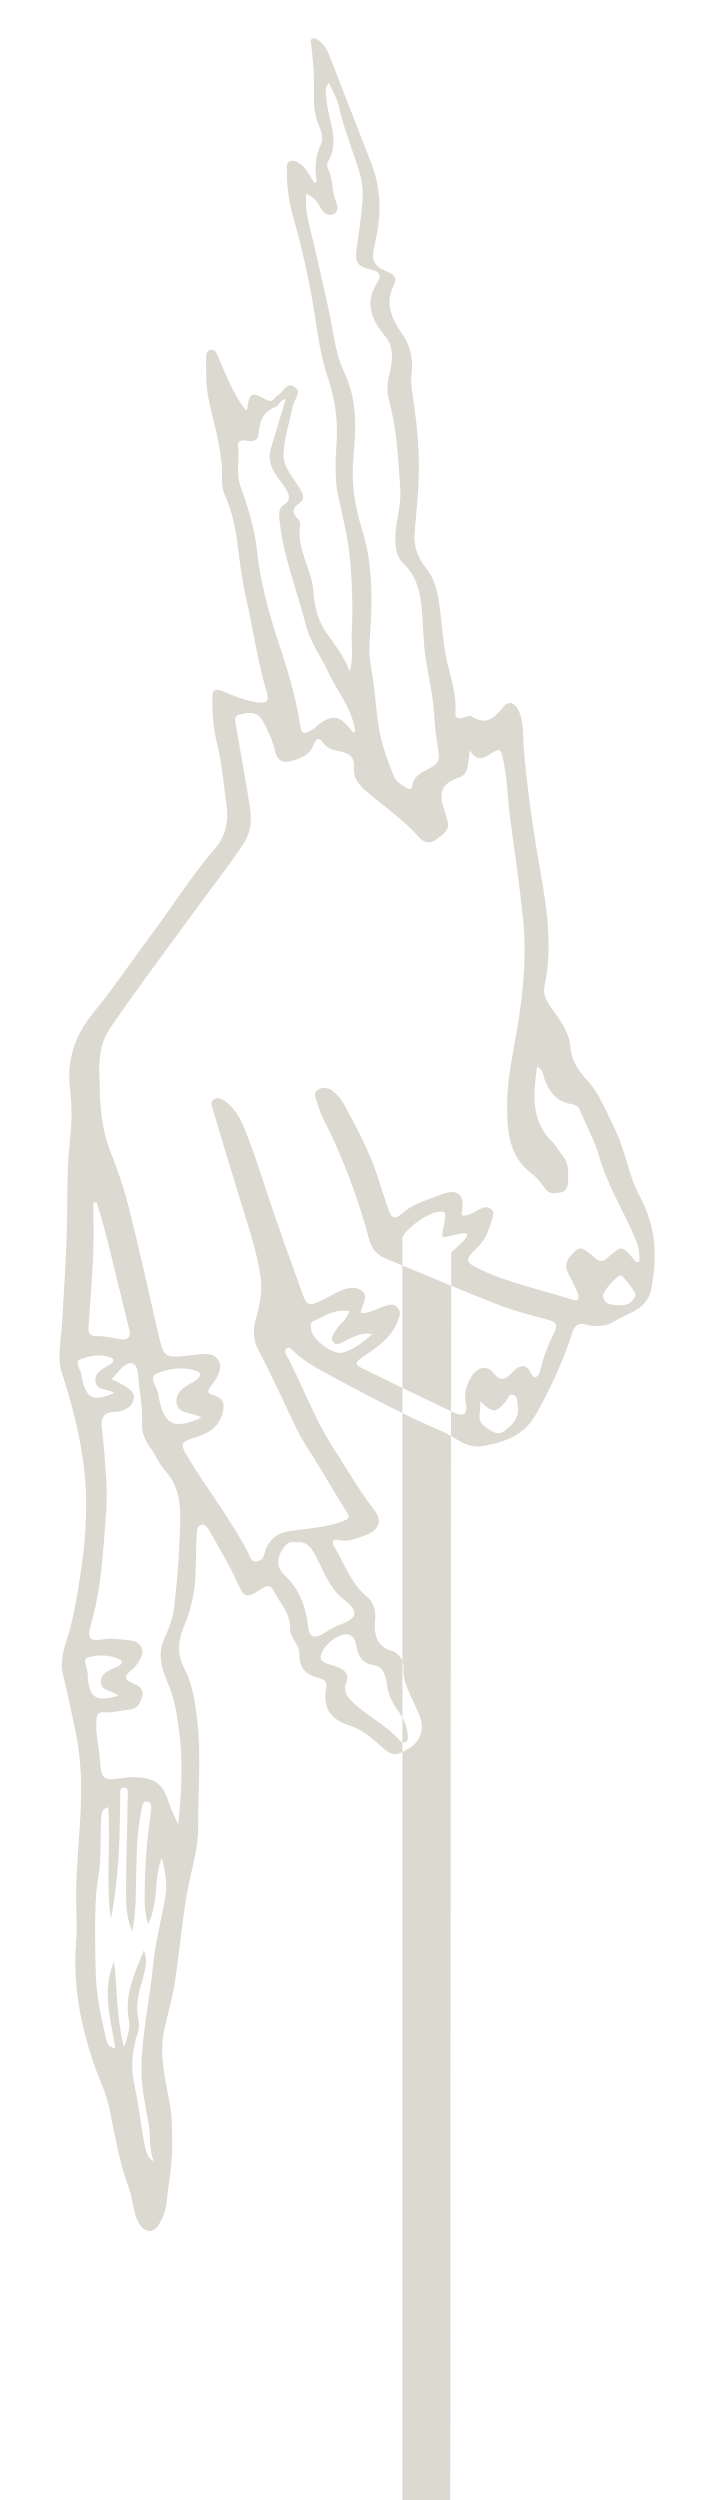
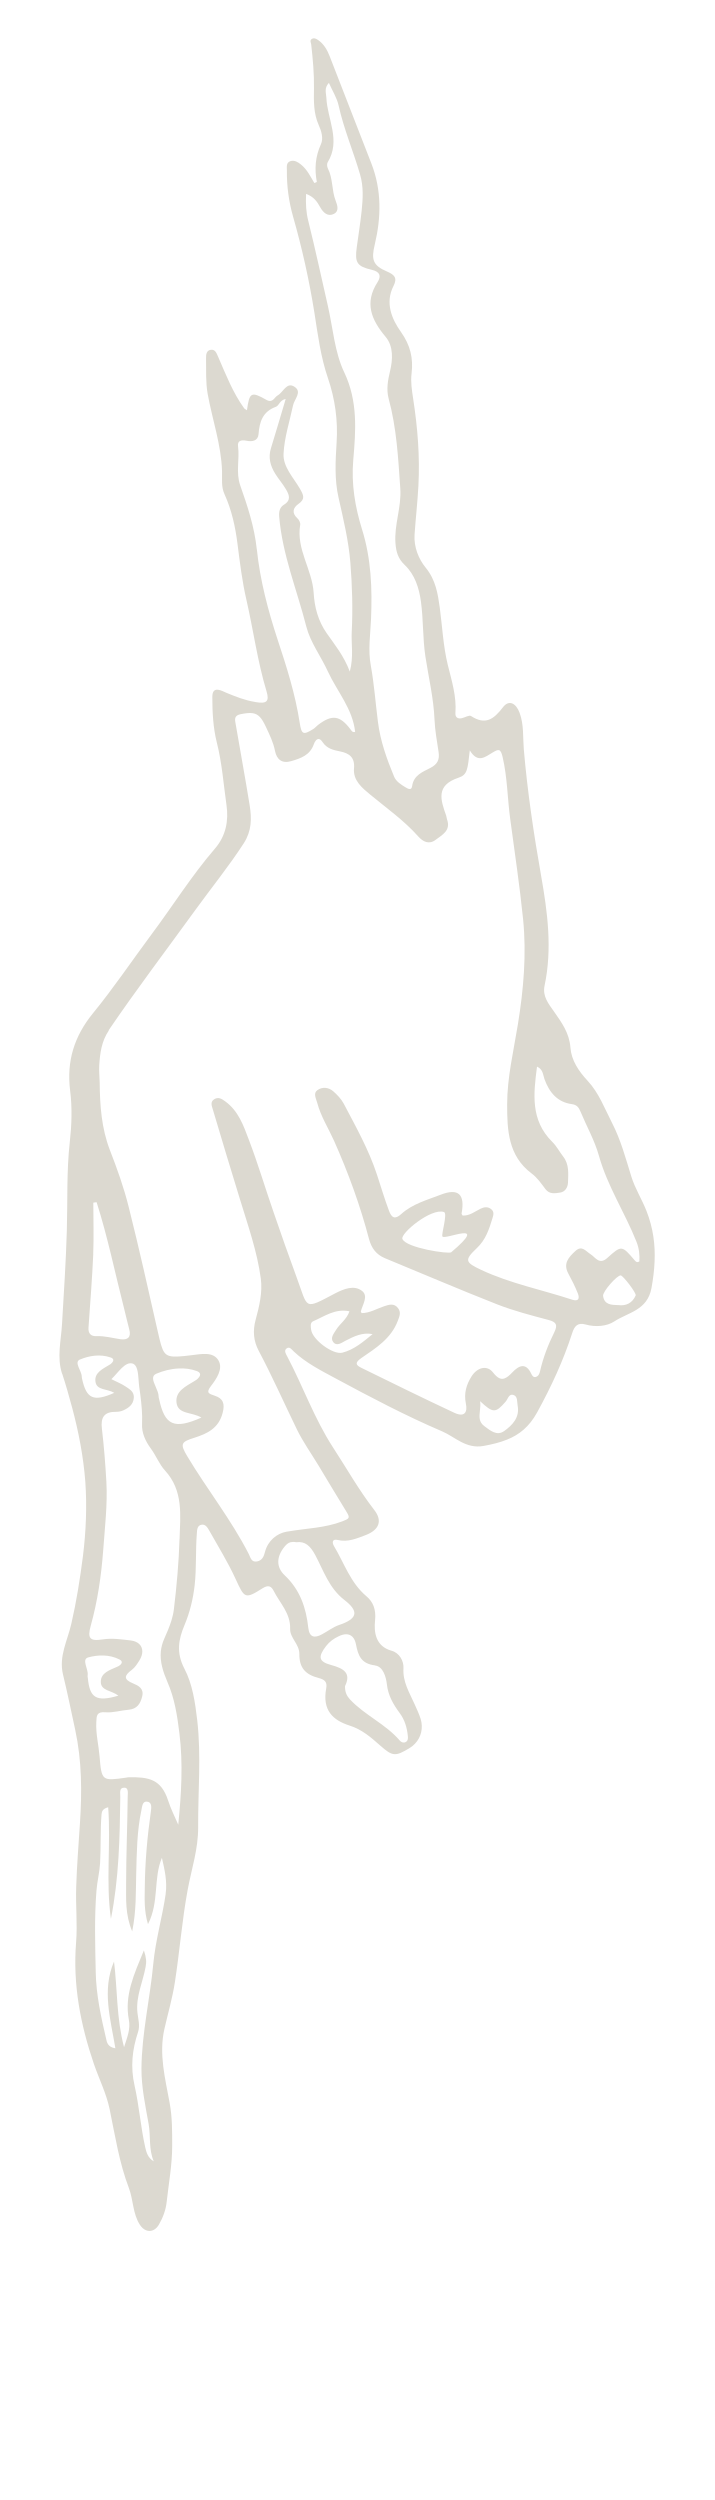
<svg xmlns="http://www.w3.org/2000/svg" id="eCl2gNp0Mfh1" viewBox="0 0 12 42" shape-rendering="geometricPrecision" text-rendering="geometricPrecision">
-   <path id="eCl2gNp0Mfh2" d="M19.228,20.219c-.074-.223-.137-.45-.198-.676-.128-.478-.221-.964-.259-1.457-.034-.491-.014-.98.047-1.473.058-.451.128-.896.23-1.338.074-.327.25-.64.164-.998-.088-.361-.162-.728-.241-1.092-.133-.615-.135-1.228-.094-1.849.027-.419.061-.838.074-1.257.013-.365-.027-.732.002-1.095.067-.831-.086-1.622-.352-2.403-.103-.299-.246-.581-.311-.894-.108-.525-.189-1.056-.381-1.559-.088-.236-.074-.5-.214-.719-.104-.165-.281-.169-.379.002-.079.138-.135.284-.153.453-.04.365-.108.728-.108,1.097c0,.284-.002.566.049.847.088.486.218.969.104,1.469-.07.308-.16.613-.207.924-.094.606-.14,1.219-.252,1.822-.076.412-.21.804-.207,1.237.004.703-.063,1.406.018,2.111.041.354.095.719.254,1.021.165.317.115.579,0,.854-.108.257-.171.516-.203.793-.038.34-.016.68-.043,1.02-.005.072-.005.162-.095.176-.072.013-.115-.054-.147-.11-.178-.318-.372-.629-.523-.96-.178-.387-.185-.406-.538-.183-.108.067-.167.04-.214-.052-.122-.243-.336-.444-.326-.752.005-.18-.183-.302-.182-.495.002-.27-.113-.408-.385-.477-.115-.031-.169-.077-.146-.203.081-.433-.129-.629-.462-.736-.245-.077-.423-.234-.604-.394-.243-.214-.297-.225-.588-.045-.038.023-.07.05-.099.081-.122.126-.167.311-.112.491.032.099.077.196.12.291.101.228.237.439.219.712-.007.14.079.299.234.342.324.09.351.376.327.602-.022.216.04.365.171.475.318.268.439.656.642.993.043.076.027.142-.072.119-.205-.05-.383.031-.563.099-.257.101-.329.279-.162.493.304.392.545.822.815,1.236.369.568.592,1.205.905,1.798.023.045.07.112.013.156-.061.047-.103-.022-.142-.058-.243-.23-.543-.379-.833-.536-.687-.37-1.381-.736-2.099-1.043-.257-.11-.469-.351-.818-.288-.169.031-.324.068-.466.126-.237.095-.435.25-.592.536-.279.509-.518,1.023-.694,1.57-.043.133-.106.212-.264.167-.196-.056-.421-.036-.567.061-.27.178-.653.216-.734.658-.032.176-.054.349-.061.518-.016.338.027.667.158,1.002.092.236.228.446.302.687.11.356.207.719.378,1.052.147.286.261.597.484.836.178.191.322.406.34.656.022.291.173.495.326.714.104.149.23.297.185.509-.155.728-.059,1.453.068,2.171.146.829.27,1.658.342,2.498.02.239-.004.486.083.721.07.191.21.266.329.11.183-.239.347-.358.631-.173.036.023.12-.029.182-.043.081-.018.131.018.126.101-.025.331.074.64.151.953.09.37.108.752.158,1.129.038.277.081.549.277.789.142.173.237.41.221.655-.022.322-.059.642-.076.964-.031.579.016,1.153.104,1.721.025.169.052.329.031.498-.036.3.023.556.21.82.18.252.318.574.147.908-.085.165-.011.225.129.286.281.119.313.237.241.534-.128.536-.138,1.074.068,1.602.277.705.547,1.414.824,2.119.047.12.112.236.221.313.041.029.088.056.135.023.041-.031.011-.072.007-.11-.032-.29-.059-.577-.054-.87.004-.236.011-.486-.094-.719-.052-.113-.097-.264-.043-.379.112-.245.128-.487.081-.743c0-.004.025-.013.049-.022.077.129.144.27.266.367.059.047.126.088.2.067.095-.027.076-.115.076-.185.004-.309-.038-.617-.122-.912-.178-.624-.318-1.253-.421-1.896-.068-.435-.124-.878-.27-1.302-.138-.406-.198-.829-.169-1.268.023-.36.043-.732-.038-1.084-.095-.428-.2-.854-.234-1.289-.036-.453-.05-.91-.027-1.363.013-.239-.041-.487.038-.786.12.317.299.531.455.755.173.246.243.522.259.797.027.464.349.865.266,1.347-.007.04.023.101.056.129.117.108.085.209-.022.284-.138.097-.101.171-.029.299.128.221.338.433.324.694-.016.32-.12.635-.187.951-.025.126-.187.268-.029.37.156.103.221-.11.333-.171.068-.038.094-.158.221-.088.302.171.336.151.385-.205.031.022.047.027.056.04.223.309.36.664.511,1.011.031.067.054.153.142.144.092-.009.101-.097.099-.171-.004-.234.009-.468-.032-.701-.092-.509-.268-1.004-.284-1.527-.004-.153.02-.306-.049-.455-.142-.313-.214-.644-.257-.986-.047-.369-.092-.741-.176-1.102-.137-.599-.218-1.212-.396-1.802-.065-.21.005-.252.214-.216.005.002.013.002.018.004.198.032.374.104.556.178.081.032.284.162.282-.083c0-.299-.016-.606-.088-.894-.104-.41-.133-.827-.192-1.241-.045-.309.013-.61.23-.86.46-.534.833-1.133,1.254-1.696.385-.518.746-1.056,1.155-1.556.367-.451.523-.942.45-1.527-.043-.335-.031-.683.007-1.02.065-.581.041-1.165.058-1.744.018-.617.059-1.23.095-1.845.018-.326.106-.658-.002-.987Zm-.504-6.001c0,.016.005.034,0,.049-.014.12.126.309-.011.347-.189.052-.415.061-.615-.04-.058-.029-.063-.07-.013-.112.018-.016.04-.027.063-.036.14-.063.317-.115.317-.295s-.214-.167-.347-.273c.439-.129.57-.045.604.36ZM17.183,9.943c.067-.464.201-.914.245-1.381.065-.691.228-1.374.234-2.068.002-.367-.077-.736-.142-1.099-.043-.245.002-.496-.101-.736.117.068.146.178.169.279.09.401.119.815.209,1.212.086.376.047.716-.068,1.065-.043.129,0,.259.013.385.032.318-.108.601-.162.899-.02.101-.014.185.034.327.194-.471.388-.888.297-1.369-.036-.185.031-.343.095-.543.153.583.129,1.142.198,1.692.243-.57.068-1.137-.027-1.714.151.023.169.12.183.189.101.432.196.863.205,1.311.011.538.029,1.074-.014,1.611-.014.183-.061.361-.072.549-.018.322-.002.644-.029.966-.005.059-.029.11-.131.135-.054-.739.05-1.476-.054-2.203-.158.798-.176,1.601-.185,2.403-.002.081.029.189-.081.187-.09,0-.065-.122-.065-.183.005-.572.031-1.146.031-1.719-.002-.293.022-.595-.12-.937-.083.412-.07.768-.079,1.122-.011.428-.014.854-.103,1.273-.014.07-.02.176-.106.169-.106-.007-.092-.115-.081-.196.07-.495.115-.993.12-1.493.002-.228.018-.462-.063-.732-.225.441-.103.901-.275,1.311-.054-.236-.108-.468-.074-.712Zm-.273,7.01c.014-.466.056-.932.112-1.394.009-.074.027-.147.049-.221.038-.12.088-.239.14-.354.038-.085.059-.167.068-.25.02-.207-.043-.403-.131-.608-.14-.318-.194-.665-.236-1.013-.074-.597-.038-1.194.023-1.804.068.158.149.315.201.48.138.423.387.464.779.457.016,0,.031-.005.047-.007.477-.068.487-.068.527.415.018.227.077.45.065.68-.005.133-.009.21-.182.196-.149-.013-.304.038-.457.05-.165.014-.234.119-.268.266-.038.155.079.212.176.252.198.081.183.156.029.27-.063.047-.108.12-.151.189-.038.061-.056.122-.056.174c0,.115.081.2.23.218.182.02.363.05.554.02.261-.041.302.027.234.273-.135.486-.207.982-.245,1.484-.032.453-.088.905-.063,1.36.02.349.047.696.088,1.043.029.228-.047.34-.281.336-.047,0-.099.009-.142.029-.106.049-.196.112-.207.246-.002.022,0,.04.004.058.018.083.092.122.155.165.079.054.171.09.284.147-.138.133-.27.351-.417.309-.094-.025-.11-.174-.12-.317-.004-.05-.007-.101-.013-.146-.007-.052-.014-.104-.022-.156-.023-.187-.043-.378-.034-.568.011-.185-.07-.352-.176-.496-.101-.138-.165-.308-.275-.428-.369-.401-.304-.885-.29-1.356Zm.059,2.689c-.031-.232-.302-.176-.491-.291.54-.239.723-.153.834.36.002.02.013.043.011.061.002.112.11.257.11.354c0,.04-.018.072-.065.092-.133.056-.284.097-.439.103-.119.007-.239-.007-.356-.049-.079-.027-.092-.079-.034-.14.02-.025.045-.041.074-.058.169-.104.387-.201.356-.432Zm-3.921-5.188c-.16-.018-.218-.228-.234-.37-.025-.225-.126-.397-.252-.568-.101-.135-.146-.29-.162-.453-.004-.041-.005-.081.023-.108.007-.005.014-.011.025-.016.043-.018.083,0,.11.031.281.329.691.5.984.813.065.07.101.146.099.263-.126.259.023.349.272.417.255.068.263.164.101.376-.068.088-.151.146-.245.191-.056.027-.106.041-.149.041-.101,0-.171-.068-.196-.201-.043-.223-.103-.381-.376-.414Zm.606,1.295c-.279-.216-.259-.352.032-.469.022-.007.045-.016.07-.025.12-.041.225-.124.34-.185.144-.079.248-.065.27.126.043.397.162.752.466,1.039.173.162.165.37.002.568-.036.043-.07.074-.117.086-.031.007-.067.009-.113,0-.174.022-.275-.067-.376-.255-.164-.308-.273-.653-.574-.885Zm.655,5.33c.009.065.027.147-.04.176-.223.095-.432.255-.716.196.056-.164.189-.243.263-.365.047-.076.12-.16.059-.241-.07-.092-.164-.018-.239.022-.167.085-.335.173-.54.133.185-.151.365-.308.599-.367.185-.045.586.257.613.446Zm-3.811-1.994c.144-.104.277.013.39.097.113.083.101.187.088.308-.007.059-.013.12-.004.185-.257-.241-.306-.237-.504-.009-.04.045-.059.137-.126.137-.007,0-.016-.002-.025-.004-.092-.027-.072-.135-.086-.21-.045-.236.103-.387.266-.504ZM8.25,21.573c.131.004.27.007.293.182.011.085-.279.412-.349.405-.047-.005-.315-.352-.295-.397.067-.149.187-.212.351-.189Zm5.406,18.425c.191.401.223.876.324,1.316.128.559.248,1.12.387,1.678.043.169.052.333.043.532-.155-.056-.219-.155-.279-.263s-.151-.194-.273-.131c-.104.054-.068.167-.031.263.079.203.05.435.153.635.016.032.022.09.004.119-.266.432.007.851.025,1.275.004.094.049.191-.05.295-.068-.156-.158-.295-.191-.444-.103-.468-.291-.906-.424-1.363-.072-.245-.056-.48-.032-.719.025-.241.065-.482.097-.723.041-.3-.002-.376-.299-.444-.16-.038-.189-.122-.112-.243.264-.41.124-.743-.158-1.079-.16-.189-.142-.455-.09-.673.045-.189.077-.367.029-.549-.158-.581-.189-1.178-.23-1.775-.027-.369.124-.718.095-1.084-.013-.169-.05-.302-.183-.428-.2-.189-.284-.457-.32-.723-.049-.358-.034-.727-.088-1.084-.063-.414-.162-.822-.18-1.243-.009-.218-.049-.433-.081-.647-.022-.149.023-.239.162-.311.151-.079.331-.142.361-.36.013-.086.072-.059.128-.025.092.056.187.115.228.212.146.351.273.707.32,1.086.047.369.074.741.14,1.106.058.311.009.611-.004.919-.025.599-.005,1.192.178,1.775.137.441.214.894.173,1.369-.05.583-.094,1.158.178,1.732Zm1.728-3.491c.047.441.183.851.327,1.259.09.259.009.516.043.773.016.113-.068.128-.162.11-.115-.025-.232-.007-.243.128-.018.248-.085.448-.342.541-.067.025-.072.129-.194.156.007-.025.014-.052.022-.077.094-.313.178-.604.268-.894.059-.187.013-.352-.085-.509-.065-.104-.146-.196-.207-.3-.065-.108-.115-.219.038-.311.081-.05.101-.137.092-.236-.063-.752-.352-1.448-.536-2.171-.079-.311-.29-.588-.426-.887-.183-.396-.489-.736-.538-1.192.054-.018.072.025.095.054.207.273.363.293.64.081.032-.025.058-.058.092-.079.201-.126.232-.106.268.124.086.561.257,1.102.435,1.638.192.586.349,1.18.412,1.791Zm2.926-9.505c-.55.809-1.142,1.588-1.716,2.381-.318.439-.66.86-.955,1.316-.156.245-.156.487-.115.745.088.55.191,1.099.284,1.649.014.079-.002.131-.104.153-.101.02-.176.029-.237.02-.115-.016-.182-.095-.264-.272-.072-.155-.147-.304-.18-.477-.034-.165-.137-.252-.32-.198-.191.056-.37.117-.446.333-.018.052-.052.104-.094.104-.023,0-.05-.018-.077-.059-.086-.131-.214-.16-.351-.187-.178-.036-.291-.117-.272-.333.023-.241-.164-.39-.318-.518-.324-.268-.669-.511-.95-.827-.094-.106-.214-.167-.344-.068s-.306.183-.225.405c.007.023.009.049.016.072.11.311.212.599-.243.75-.178.059-.18.164-.223.541-.16-.268-.311-.124-.448-.045-.12.072-.16.085-.2-.085-.095-.406-.095-.82-.151-1.23-.088-.658-.187-1.316-.254-1.976-.07-.696-.009-1.387.103-2.079.085-.523.212-1.047.212-1.581c0-.502-.018-1.014-.484-1.363-.108-.079-.191-.2-.273-.309-.081-.106-.189-.083-.29-.068s-.151.106-.155.196c-.005.176-.027.358.094.514.074.095.131.209.218.293.432.428.37.948.3,1.485-.12-.054-.117-.16-.147-.246-.094-.261-.254-.457-.543-.495-.099-.014-.135-.067-.169-.147-.12-.291-.279-.568-.365-.876-.167-.597-.511-1.119-.739-1.691-.054-.133-.067-.263-.059-.392.049-.032.07-.004.092.02.252.295.259.304.54.049.16-.147.239.014.329.07.103.065.174.187.306.063.128-.119.245-.243.137-.442-.07-.128-.135-.259-.189-.394-.038-.099-.014-.165.115-.122.595.196,1.218.318,1.791.586.32.151.342.192.092.43-.178.165-.245.376-.311.593-.02.063-.038.128.025.178.065.054.14.043.207.011.115-.056.218-.144.358-.137.007.014.023.029.02.041-.07.376.059.509.415.37.266-.103.556-.18.777-.381.124-.113.191-.076.243.067.088.236.16.477.237.712.164.498.417.946.658,1.405.049.09.126.171.203.239.094.083.221.094.317.023.085-.061.025-.164.002-.248-.07-.268-.221-.502-.333-.752-.281-.631-.516-1.275-.691-1.942-.049-.18-.142-.304-.313-.376-.739-.304-1.473-.62-2.217-.912-.329-.129-.676-.218-1.018-.309-.156-.041-.18-.101-.112-.241.122-.245.221-.502.282-.77.011-.052.031-.097.081-.113.049-.016.074.023.092.061.108.23.246.164.376.027.054-.058.103-.099.151-.117.068-.027.138,0,.228.115.115.151.309.108.426-.077.101-.16.153-.333.112-.532-.009-.047-.013-.086-.009-.119.013-.106.097-.133.237-.067.615.288,1.225.588,1.834.887.11.054.14.099,0,.196-.282.194-.586.381-.718.734-.032.086-.07.164-.005.25.077.104.182.068.268.04.151-.049.29-.138.451-.138.011.02.018.027.016.034-.034.135-.153.302-.025.403.158.124.361.041.529-.045.633-.333.532-.313.764.313.156.423.306.851.453,1.279.167.48.311.969.493,1.444.104.277.205.566.464.754.07.052.138.095.221.041.081-.052.045-.133.025-.2-.176-.59-.352-1.18-.534-1.768-.158-.52-.342-1.034-.414-1.574-.036-.272.031-.55.103-.815.059-.218.041-.417-.061-.61-.27-.509-.502-1.034-.754-1.552-.12-.246-.281-.473-.423-.707-.187-.311-.372-.62-.561-.928-.072-.117-.05-.129.085-.182.347-.133.705-.137,1.057-.198.016-.002.031-.004.047-.007.191-.034.367-.178.424-.397.023-.094.058-.173.16-.191.113-.02.128.083.162.149.347.678.822,1.275,1.212,1.926.149.248.128.286-.142.37-.252.081-.475.185-.554.487-.05.185-.009.29.155.342.117.04.178.056.077.189-.113.146-.246.343-.151.507.106.182.342.126.538.104.103-.013.185-.022.254-.025.293-.016.309.065.406.486.187.822.369,1.647.575,2.464.095.385.23.761.374,1.131.165.432.196.878.2,1.331.002.113.016.227.009.34-.016.243-.045.475-.191.691Zm-6.624-3.59c-.076-.025.054-.433.031-.482-.041-.083-.957.349-.174-.313.047-.04.892-2025.085.964.263.043.11-.568.617-.82.532Zm6.929-.829c-.014.338-.002.676-.002,1.014-.022.004-.043.007-.065.009-.221-.692-.365-1.405-.545-2.108-.034-.133-.063-.268-.099-.401-.045-.158.029-.218.173-.198.158.023.313.068.478.061.103-.005.162.052.153.169-.034.486-.072.969-.094,1.453Zm.259-2.084c-.176.074-.396.112-.602.04-.061-.02-.07-.059-.027-.106.014-.018.034-.032.056-.043.129-.079.293-.153.27-.327-.022-.178-.228-.137-.372-.223.41-.182.549-.117.635.273.002.016.009.032.007.047.002.119.162.284.034.34Z" transform="matrix(-.850457 0 0-.850457 17.39717 40.2728)" fill="#dcd9d0" stroke-width="0" />
+   <path id="eCl2gNp0Mfh2" d="M19.228,20.219c-.074-.223-.137-.45-.198-.676-.128-.478-.221-.964-.259-1.457-.034-.491-.014-.98.047-1.473.058-.451.128-.896.23-1.338.074-.327.25-.64.164-.998-.088-.361-.162-.728-.241-1.092-.133-.615-.135-1.228-.094-1.849.027-.419.061-.838.074-1.257.013-.365-.027-.732.002-1.095.067-.831-.086-1.622-.352-2.403-.103-.299-.246-.581-.311-.894-.108-.525-.189-1.056-.381-1.559-.088-.236-.074-.5-.214-.719-.104-.165-.281-.169-.379.002-.079.138-.135.284-.153.453-.04.365-.108.728-.108,1.097c0,.284-.002.566.049.847.088.486.218.969.104,1.469-.07.308-.16.613-.207.924-.094.606-.14,1.219-.252,1.822-.076.412-.21.804-.207,1.237.004.703-.063,1.406.018,2.111.041.354.095.719.254,1.021.165.317.115.579,0,.854-.108.257-.171.516-.203.793-.038.34-.016.68-.043,1.02-.005.072-.005.162-.095.176-.072.013-.115-.054-.147-.11-.178-.318-.372-.629-.523-.96-.178-.387-.185-.406-.538-.183-.108.067-.167.04-.214-.052-.122-.243-.336-.444-.326-.752.005-.18-.183-.302-.182-.495.002-.27-.113-.408-.385-.477-.115-.031-.169-.077-.146-.203.081-.433-.129-.629-.462-.736-.245-.077-.423-.234-.604-.394-.243-.214-.297-.225-.588-.045-.038.023-.07.05-.099.081-.122.126-.167.311-.112.491.032.099.077.196.12.291.101.228.237.439.219.712-.007.14.079.299.234.342.324.09.351.376.327.602-.022.216.04.365.171.475.318.268.439.656.642.993.043.076.027.142-.072.119-.205-.05-.383.031-.563.099-.257.101-.329.279-.162.493.304.392.545.822.815,1.236.369.568.592,1.205.905,1.798.023.045.07.112.013.156-.061.047-.103-.022-.142-.058-.243-.23-.543-.379-.833-.536-.687-.37-1.381-.736-2.099-1.043-.257-.11-.469-.351-.818-.288-.169.031-.324.068-.466.126-.237.095-.435.25-.592.536-.279.509-.518,1.023-.694,1.57-.043.133-.106.212-.264.167-.196-.056-.421-.036-.567.061-.27.178-.653.216-.734.658-.032.176-.054.349-.061.518-.016.338.027.667.158,1.002.092.236.228.446.302.687.11.356.207.719.378,1.052.147.286.261.597.484.836.178.191.322.406.34.656.022.291.173.495.326.714.104.149.23.297.185.509-.155.728-.059,1.453.068,2.171.146.829.27,1.658.342,2.498.02.239-.004.486.083.721.07.191.21.266.329.11.183-.239.347-.358.631-.173.036.023.12-.029.182-.043.081-.018.131.018.126.101-.025.331.074.64.151.953.09.37.108.752.158,1.129.038.277.081.549.277.789.142.173.237.41.221.655-.022.322-.059.642-.076.964-.031.579.016,1.153.104,1.721.025.169.052.329.031.498-.036.3.023.556.21.82.18.252.318.574.147.908-.085.165-.011.225.129.286.281.119.313.237.241.534-.128.536-.138,1.074.068,1.602.277.705.547,1.414.824,2.119.047.12.112.236.221.313.041.029.088.056.135.023.041-.031.011-.072.007-.11-.032-.29-.059-.577-.054-.87.004-.236.011-.486-.094-.719-.052-.113-.097-.264-.043-.379.112-.245.128-.487.081-.743c0-.004.025-.013.049-.022.077.129.144.27.266.367.059.047.126.088.2.067.095-.027.076-.115.076-.185.004-.309-.038-.617-.122-.912-.178-.624-.318-1.253-.421-1.896-.068-.435-.124-.878-.27-1.302-.138-.406-.198-.829-.169-1.268.023-.36.043-.732-.038-1.084-.095-.428-.2-.854-.234-1.289-.036-.453-.05-.91-.027-1.363.013-.239-.041-.487.038-.786.12.317.299.531.455.755.173.246.243.522.259.797.027.464.349.865.266,1.347-.007.04.023.101.056.129.117.108.085.209-.022.284-.138.097-.101.171-.029.299.128.221.338.433.324.694-.016.32-.12.635-.187.951-.025.126-.187.268-.029.37.156.103.221-.11.333-.171.068-.038.094-.158.221-.088.302.171.336.151.385-.205.031.022.047.027.056.04.223.309.36.664.511,1.011.031.067.054.153.142.144.092-.009.101-.097.099-.171-.004-.234.009-.468-.032-.701-.092-.509-.268-1.004-.284-1.527-.004-.153.02-.306-.049-.455-.142-.313-.214-.644-.257-.986-.047-.369-.092-.741-.176-1.102-.137-.599-.218-1.212-.396-1.802-.065-.21.005-.252.214-.216.005.002.013.002.018.004.198.032.374.104.556.178.081.032.284.162.282-.083c0-.299-.016-.606-.088-.894-.104-.41-.133-.827-.192-1.241-.045-.309.013-.61.23-.86.46-.534.833-1.133,1.254-1.696.385-.518.746-1.056,1.155-1.556.367-.451.523-.942.45-1.527-.043-.335-.031-.683.007-1.02.065-.581.041-1.165.058-1.744.018-.617.059-1.23.095-1.845.018-.326.106-.658-.002-.987Zm-.504-6.001c0,.016.005.034,0,.049-.014.12.126.309-.011.347-.189.052-.415.061-.615-.04-.058-.029-.063-.07-.013-.112.018-.016.04-.027.063-.036.14-.063.317-.115.317-.295s-.214-.167-.347-.273c.439-.129.57-.045.604.36ZM17.183,9.943c.067-.464.201-.914.245-1.381.065-.691.228-1.374.234-2.068.002-.367-.077-.736-.142-1.099-.043-.245.002-.496-.101-.736.117.068.146.178.169.279.09.401.119.815.209,1.212.086.376.047.716-.068,1.065-.043.129,0,.259.013.385.032.318-.108.601-.162.899-.02.101-.014.185.034.327.194-.471.388-.888.297-1.369-.036-.185.031-.343.095-.543.153.583.129,1.142.198,1.692.243-.57.068-1.137-.027-1.714.151.023.169.12.183.189.101.432.196.863.205,1.311.011.538.029,1.074-.014,1.611-.014.183-.061.361-.072.549-.018.322-.002.644-.029.966-.005.059-.029.11-.131.135-.054-.739.05-1.476-.054-2.203-.158.798-.176,1.601-.185,2.403-.002.081.029.189-.081.187-.09,0-.065-.122-.065-.183.005-.572.031-1.146.031-1.719-.002-.293.022-.595-.12-.937-.083.412-.07.768-.079,1.122-.011.428-.014.854-.103,1.273-.014.07-.02.176-.106.169-.106-.007-.092-.115-.081-.196.07-.495.115-.993.12-1.493.002-.228.018-.462-.063-.732-.225.441-.103.901-.275,1.311-.054-.236-.108-.468-.074-.712Zm-.273,7.01c.014-.466.056-.932.112-1.394.009-.074.027-.147.049-.221.038-.12.088-.239.14-.354.038-.085.059-.167.068-.25.02-.207-.043-.403-.131-.608-.14-.318-.194-.665-.236-1.013-.074-.597-.038-1.194.023-1.804.068.158.149.315.201.48.138.423.387.464.779.457.016,0,.031-.005.047-.007.477-.068.487-.068.527.415.018.227.077.45.065.68-.005.133-.009.21-.182.196-.149-.013-.304.038-.457.05-.165.014-.234.119-.268.266-.038.155.079.212.176.252.198.081.183.156.029.27-.063.047-.108.12-.151.189-.038.061-.056.122-.056.174c0,.115.081.2.23.218.182.02.363.05.554.02.261-.041.302.027.234.273-.135.486-.207.982-.245,1.484-.032.453-.088.905-.063,1.36.02.349.047.696.088,1.043.029.228-.047.34-.281.336-.047,0-.099.009-.142.029-.106.049-.196.112-.207.246-.002.022,0,.04.004.058.018.083.092.122.155.165.079.054.171.09.284.147-.138.133-.27.351-.417.309-.094-.025-.11-.174-.12-.317-.004-.05-.007-.101-.013-.146-.007-.052-.014-.104-.022-.156-.023-.187-.043-.378-.034-.568.011-.185-.07-.352-.176-.496-.101-.138-.165-.308-.275-.428-.369-.401-.304-.885-.29-1.356Zm.059,2.689c-.031-.232-.302-.176-.491-.291.54-.239.723-.153.834.36.002.02.013.043.011.061.002.112.11.257.11.354c0,.04-.018.072-.065.092-.133.056-.284.097-.439.103-.119.007-.239-.007-.356-.049-.079-.027-.092-.079-.034-.14.02-.025.045-.041.074-.058.169-.104.387-.201.356-.432Zm-3.921-5.188c-.16-.018-.218-.228-.234-.37-.025-.225-.126-.397-.252-.568-.101-.135-.146-.29-.162-.453-.004-.041-.005-.081.023-.108.007-.005.014-.011.025-.016.043-.018.083,0,.11.031.281.329.691.5.984.813.065.07.101.146.099.263-.126.259.023.349.272.417.255.068.263.164.101.376-.068.088-.151.146-.245.191-.056.027-.106.041-.149.041-.101,0-.171-.068-.196-.201-.043-.223-.103-.381-.376-.414Zm.606,1.295c-.279-.216-.259-.352.032-.469.022-.007.045-.016.07-.025.12-.041.225-.124.34-.185.144-.079.248-.065.27.126.043.397.162.752.466,1.039.173.162.165.37.002.568-.036.043-.07.074-.117.086-.031.007-.067.009-.113,0-.174.022-.275-.067-.376-.255-.164-.308-.273-.653-.574-.885Zm.655,5.33c.009.065.027.147-.04.176-.223.095-.432.255-.716.196.056-.164.189-.243.263-.365.047-.076.12-.16.059-.241-.07-.092-.164-.018-.239.022-.167.085-.335.173-.54.133.185-.151.365-.308.599-.367.185-.045.586.257.613.446Zm-3.811-1.994c.144-.104.277.013.39.097.113.083.101.187.088.308-.007.059-.013.12-.004.185-.257-.241-.306-.237-.504-.009-.04.045-.059.137-.126.137-.007,0-.016-.002-.025-.004-.092-.027-.072-.135-.086-.21-.045-.236.103-.387.266-.504ZM8.25,21.573c.131.004.27.007.293.182.011.085-.279.412-.349.405-.047-.005-.315-.352-.295-.397.067-.149.187-.212.351-.189Zm5.406,18.425c.191.401.223.876.324,1.316.128.559.248,1.12.387,1.678.043.169.052.333.043.532-.155-.056-.219-.155-.279-.263s-.151-.194-.273-.131c-.104.054-.068.167-.031.263.079.203.05.435.153.635.016.032.022.09.004.119-.266.432.007.851.025,1.275.004.094.049.191-.05.295-.068-.156-.158-.295-.191-.444-.103-.468-.291-.906-.424-1.363-.072-.245-.056-.48-.032-.719.025-.241.065-.482.097-.723.041-.3-.002-.376-.299-.444-.16-.038-.189-.122-.112-.243.264-.41.124-.743-.158-1.079-.16-.189-.142-.455-.09-.673.045-.189.077-.367.029-.549-.158-.581-.189-1.178-.23-1.775-.027-.369.124-.718.095-1.084-.013-.169-.05-.302-.183-.428-.2-.189-.284-.457-.32-.723-.049-.358-.034-.727-.088-1.084-.063-.414-.162-.822-.18-1.243-.009-.218-.049-.433-.081-.647-.022-.149.023-.239.162-.311.151-.079.331-.142.361-.36.013-.086.072-.059.128-.025.092.056.187.115.228.212.146.351.273.707.32,1.086.047.369.074.741.14,1.106.058.311.009.611-.004.919-.025.599-.005,1.192.178,1.775.137.441.214.894.173,1.369-.05.583-.094,1.158.178,1.732Zm1.728-3.491c.047.441.183.851.327,1.259.09.259.009.516.043.773.016.113-.068.128-.162.11-.115-.025-.232-.007-.243.128-.018.248-.085.448-.342.541-.067.025-.072.129-.194.156.007-.025.014-.052.022-.077.094-.313.178-.604.268-.894.059-.187.013-.352-.085-.509-.065-.104-.146-.196-.207-.3-.065-.108-.115-.219.038-.311.081-.05.101-.137.092-.236-.063-.752-.352-1.448-.536-2.171-.079-.311-.29-.588-.426-.887-.183-.396-.489-.736-.538-1.192.054-.018.072.025.095.054.207.273.363.293.64.081.032-.025.058-.058.092-.079.201-.126.232-.106.268.124.086.561.257,1.102.435,1.638.192.586.349,1.18.412,1.791Zm2.926-9.505c-.55.809-1.142,1.588-1.716,2.381-.318.439-.66.86-.955,1.316-.156.245-.156.487-.115.745.088.55.191,1.099.284,1.649.014.079-.002.131-.104.153-.101.02-.176.029-.237.02-.115-.016-.182-.095-.264-.272-.072-.155-.147-.304-.18-.477-.034-.165-.137-.252-.32-.198-.191.056-.37.117-.446.333-.018.052-.052.104-.094.104-.023,0-.05-.018-.077-.059-.086-.131-.214-.16-.351-.187-.178-.036-.291-.117-.272-.333.023-.241-.164-.39-.318-.518-.324-.268-.669-.511-.95-.827-.094-.106-.214-.167-.344-.068s-.306.183-.225.405c.007.023.009.049.016.072.11.311.212.599-.243.75-.178.059-.18.164-.223.541-.16-.268-.311-.124-.448-.045-.12.072-.16.085-.2-.085-.095-.406-.095-.82-.151-1.23-.088-.658-.187-1.316-.254-1.976-.07-.696-.009-1.387.103-2.079.085-.523.212-1.047.212-1.581c0-.502-.018-1.014-.484-1.363-.108-.079-.191-.2-.273-.309-.081-.106-.189-.083-.29-.068s-.151.106-.155.196c-.005.176-.027.358.094.514.074.095.131.209.218.293.432.428.37.948.3,1.485-.12-.054-.117-.16-.147-.246-.094-.261-.254-.457-.543-.495-.099-.014-.135-.067-.169-.147-.12-.291-.279-.568-.365-.876-.167-.597-.511-1.119-.739-1.691-.054-.133-.067-.263-.059-.392.049-.032.07-.004.092.02.252.295.259.304.54.049.16-.147.239.014.329.07.103.065.174.187.306.063.128-.119.245-.243.137-.442-.07-.128-.135-.259-.189-.394-.038-.099-.014-.165.115-.122.595.196,1.218.318,1.791.586.32.151.342.192.092.43-.178.165-.245.376-.311.593-.02.063-.038.128.025.178.065.054.14.043.207.011.115-.056.218-.144.358-.137.007.014.023.029.02.041-.07.376.059.509.415.37.266-.103.556-.18.777-.381.124-.113.191-.076.243.067.088.236.16.477.237.712.164.498.417.946.658,1.405.049.09.126.171.203.239.094.083.221.094.317.023.085-.061.025-.164.002-.248-.07-.268-.221-.502-.333-.752-.281-.631-.516-1.275-.691-1.942-.049-.18-.142-.304-.313-.376-.739-.304-1.473-.62-2.217-.912-.329-.129-.676-.218-1.018-.309-.156-.041-.18-.101-.112-.241.122-.245.221-.502.282-.77.011-.052.031-.097.081-.113.049-.016.074.023.092.061.108.23.246.164.376.027.054-.058.103-.099.151-.117.068-.027.138,0,.228.115.115.151.309.108.426-.077.101-.16.153-.333.112-.532-.009-.047-.013-.086-.009-.119.013-.106.097-.133.237-.067.615.288,1.225.588,1.834.887.11.054.14.099,0,.196-.282.194-.586.381-.718.734-.032.086-.07.164-.005.25.077.104.182.068.268.04.151-.049.29-.138.451-.138.011.02.018.027.016.034-.034.135-.153.302-.025.403.158.124.361.041.529-.045.633-.333.532-.313.764.313.156.423.306.851.453,1.279.167.48.311.969.493,1.444.104.277.205.566.464.754.07.052.138.095.221.041.081-.052.045-.133.025-.2-.176-.59-.352-1.18-.534-1.768-.158-.52-.342-1.034-.414-1.574-.036-.272.031-.55.103-.815.059-.218.041-.417-.061-.61-.27-.509-.502-1.034-.754-1.552-.12-.246-.281-.473-.423-.707-.187-.311-.372-.62-.561-.928-.072-.117-.05-.129.085-.182.347-.133.705-.137,1.057-.198.016-.002.031-.004.047-.007.191-.034.367-.178.424-.397.023-.094.058-.173.16-.191.113-.02.128.083.162.149.347.678.822,1.275,1.212,1.926.149.248.128.286-.142.37-.252.081-.475.185-.554.487-.05.185-.009.29.155.342.117.04.178.056.077.189-.113.146-.246.343-.151.507.106.182.342.126.538.104.103-.013.185-.022.254-.025.293-.016.309.065.406.486.187.822.369,1.647.575,2.464.095.385.23.761.374,1.131.165.432.196.878.2,1.331.002.113.016.227.009.34-.016.243-.045.475-.191.691Zm-6.624-3.59c-.076-.025.054-.433.031-.482-.041-.083-.957.349-.174-.313.047-.04.892.085.964.263.043.11-.568.617-.82.532Zm6.929-.829c-.014.338-.002.676-.002,1.014-.022.004-.043.007-.065.009-.221-.692-.365-1.405-.545-2.108-.034-.133-.063-.268-.099-.401-.045-.158.029-.218.173-.198.158.023.313.068.478.061.103-.005.162.052.153.169-.034.486-.072.969-.094,1.453Zm.259-2.084c-.176.074-.396.112-.602.04-.061-.02-.07-.059-.027-.106.014-.018.034-.032.056-.043.129-.079.293-.153.27-.327-.022-.178-.228-.137-.372-.223.41-.182.549-.117.635.273.002.016.009.032.007.047.002.119.162.284.034.34Z" transform="matrix(-.850457 0 0-.850457 17.39717 40.2728)" fill="#dcd9d0" stroke-width="0" />
</svg>
